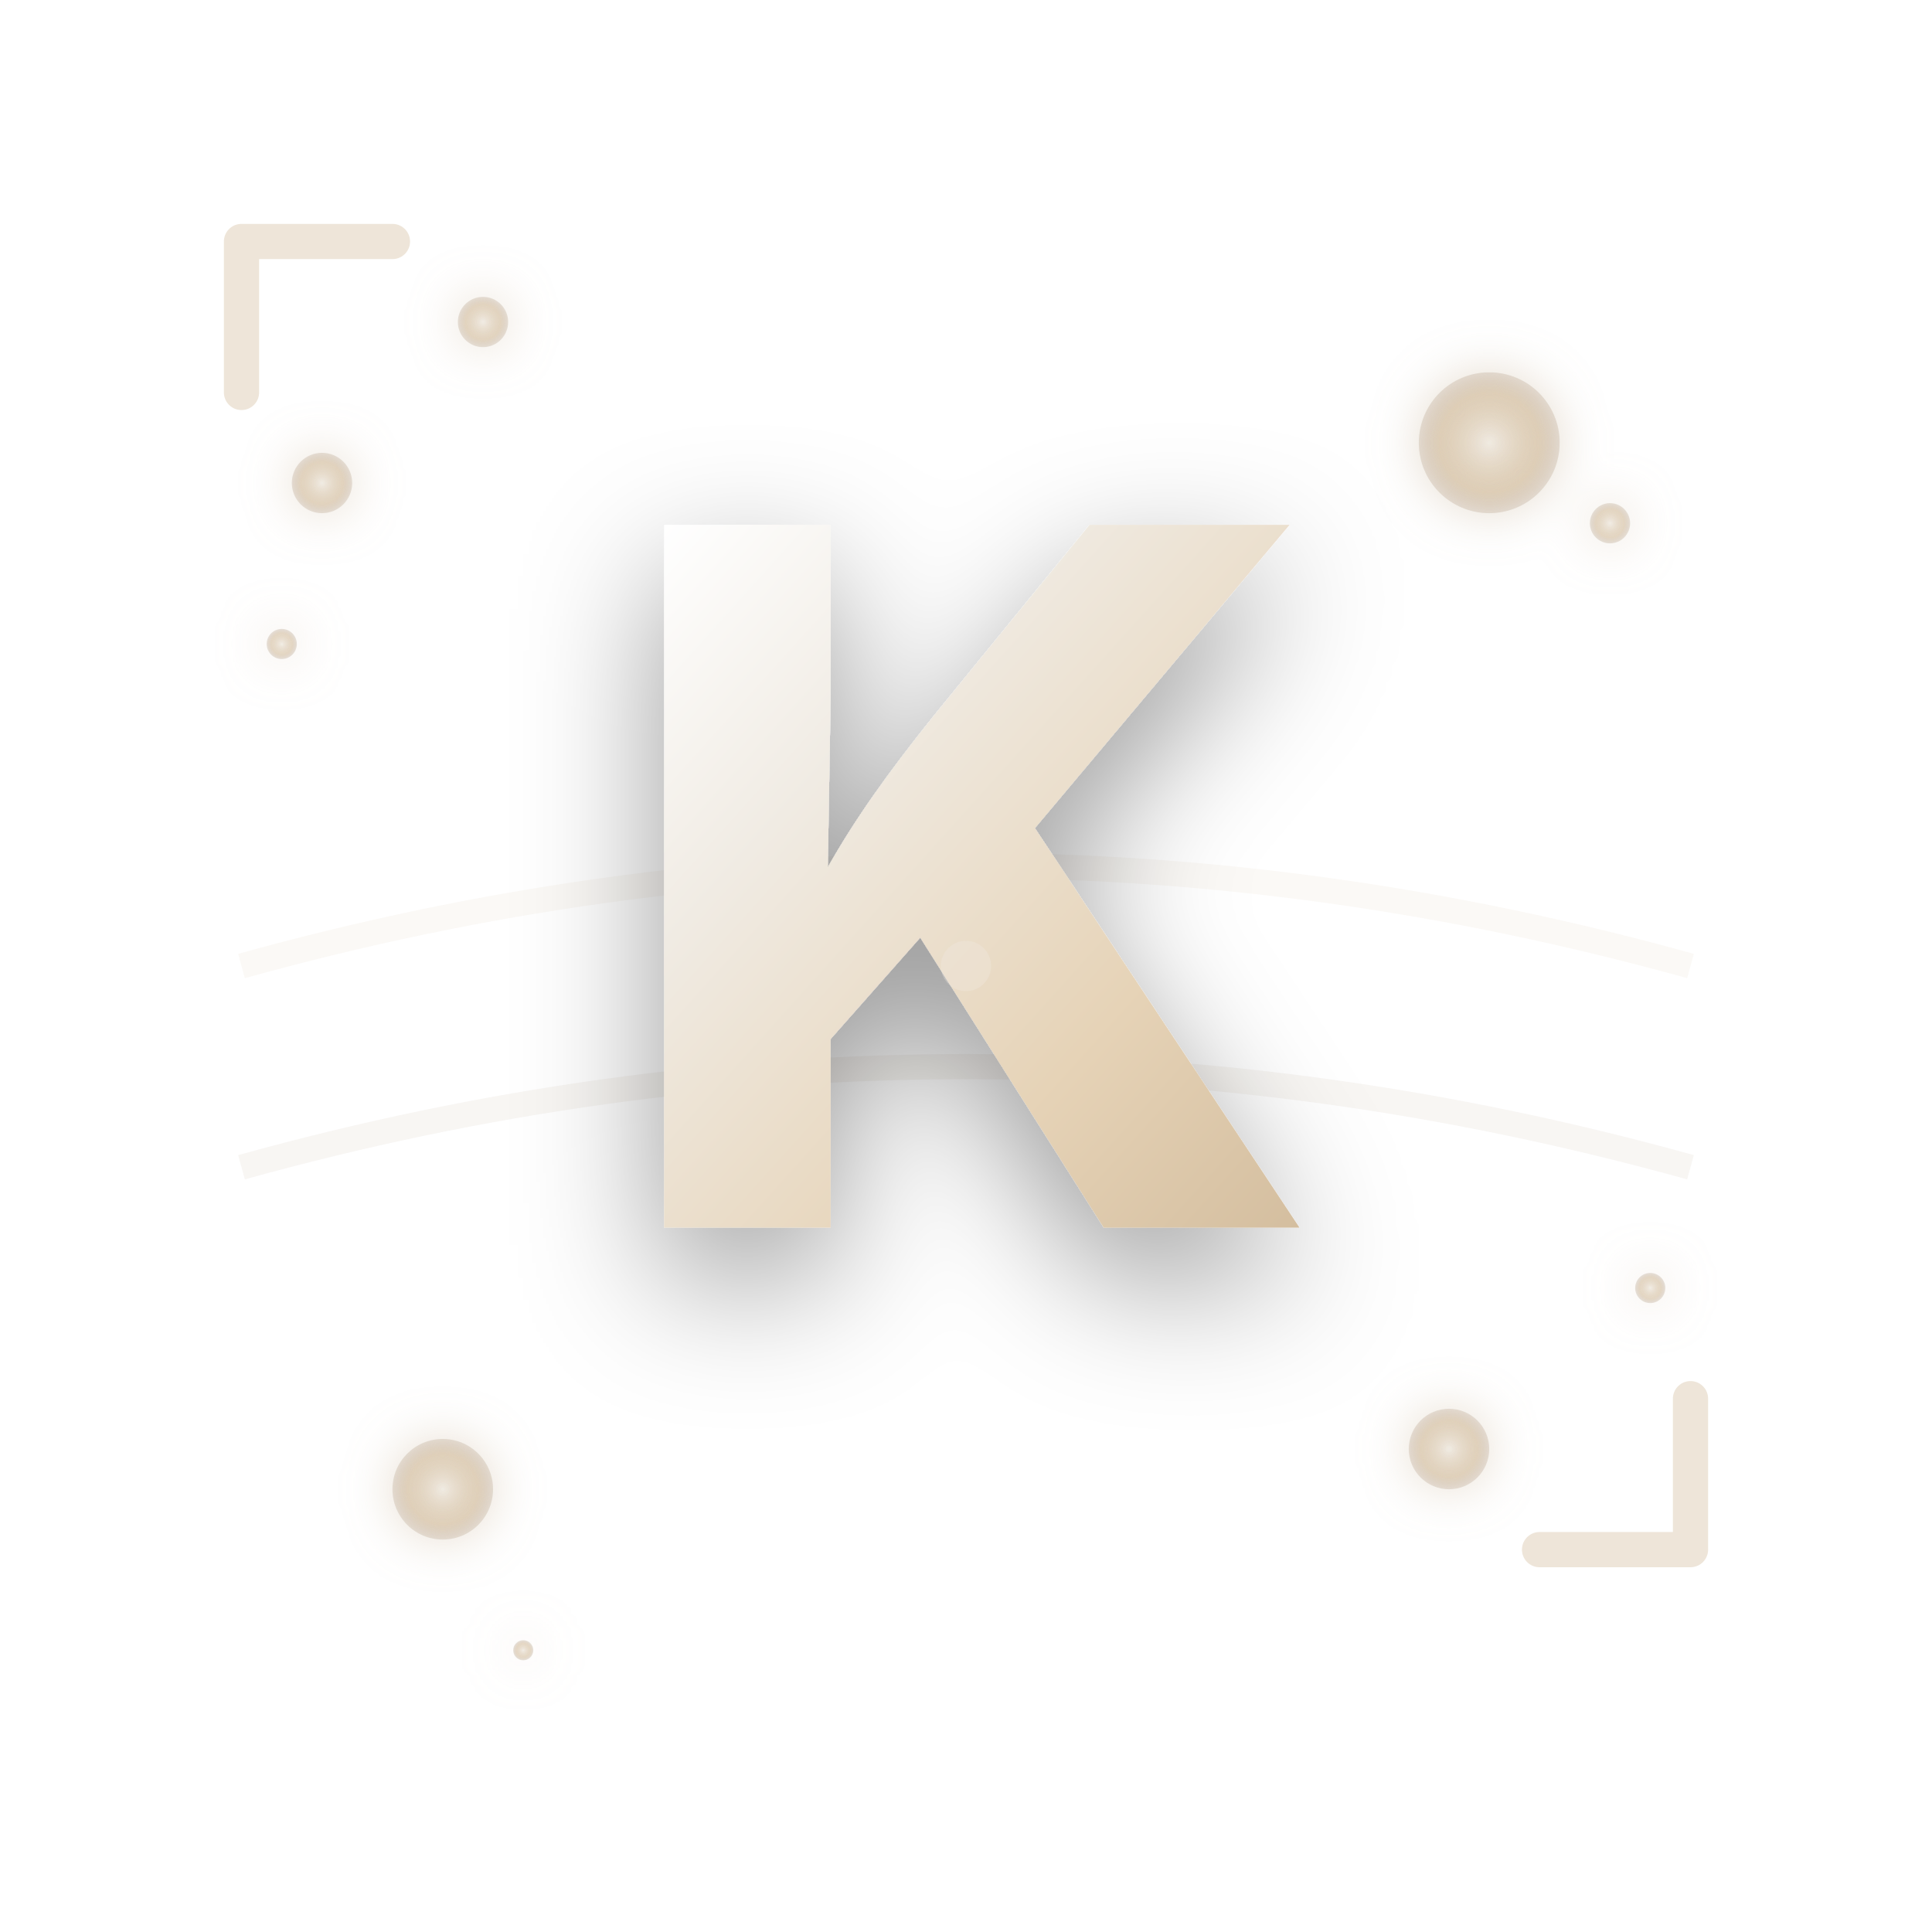
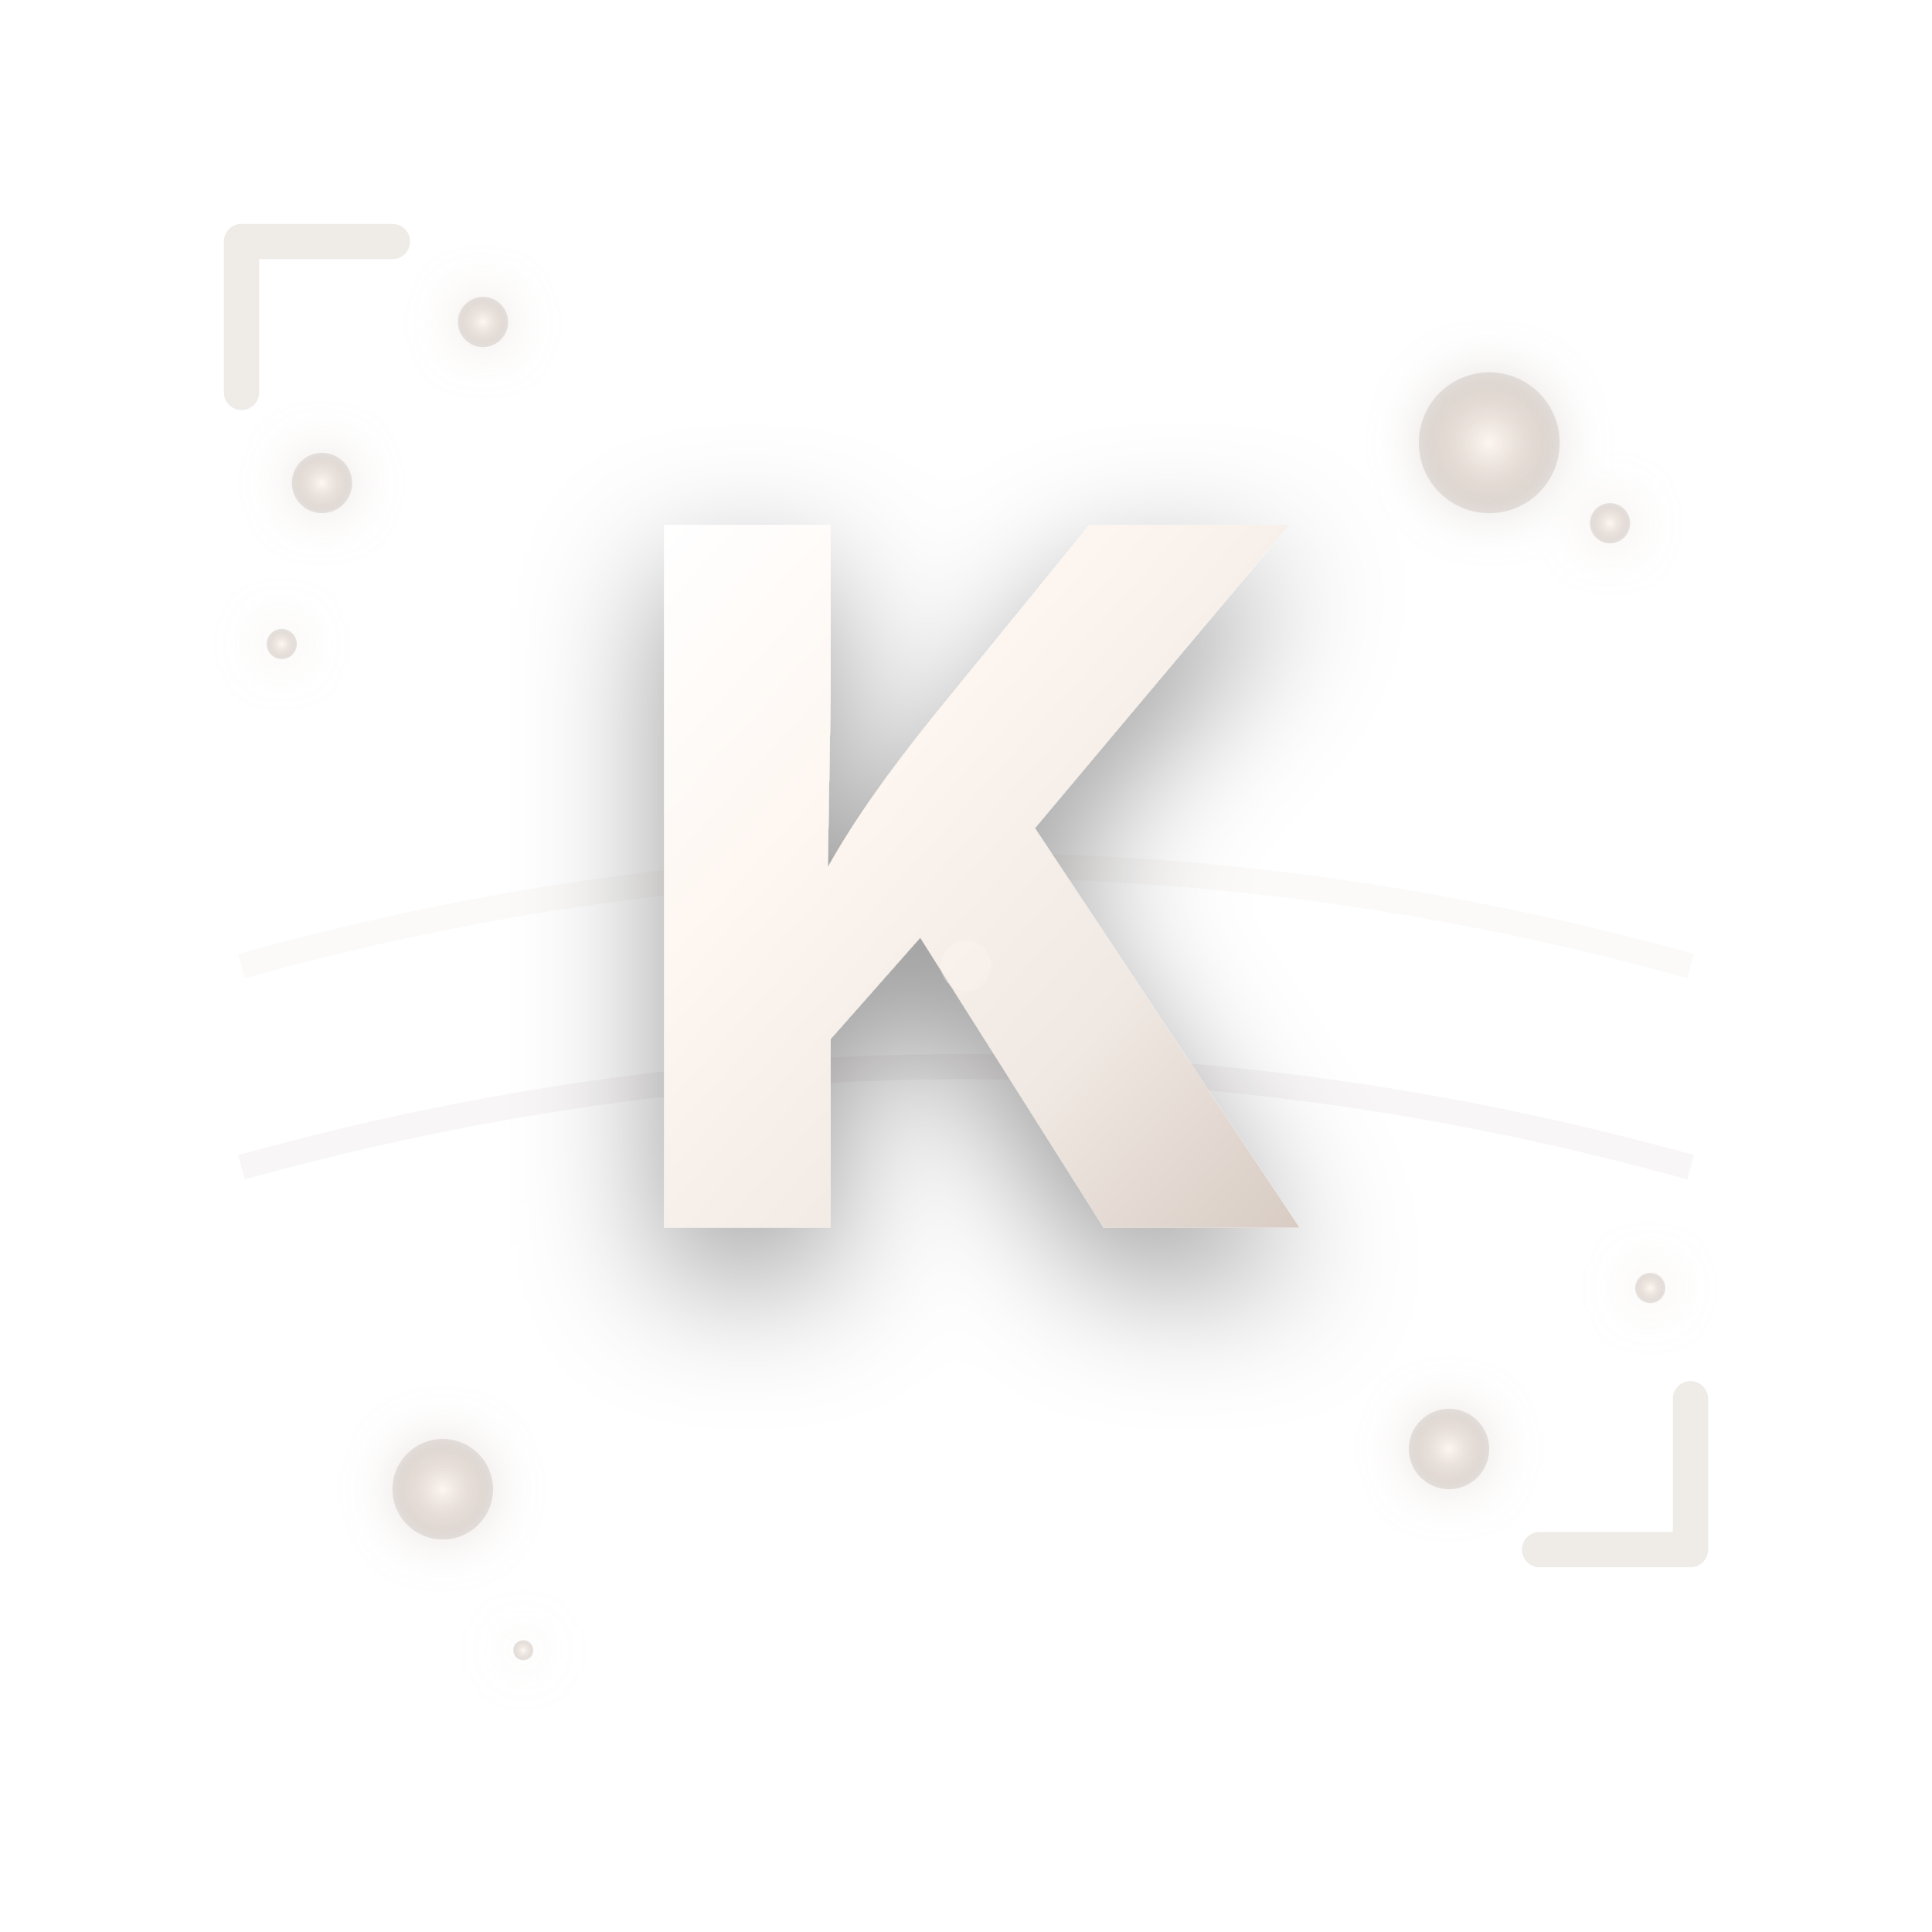
<svg xmlns="http://www.w3.org/2000/svg" fill="none" viewBox="0 0 192 192" height="192" width="192">
  <defs>
    <linearGradient id="icon192LetterK" x1="0%" y1="0%" x2="100%" y2="100%">
      <stop offset="0%" style="stop-color:#FFFFFF" />
-       <stop offset="30%" style="stop-color:#F0EBE3" />
-       <stop offset="70%" style="stop-color:#E6D3B7" />
-       <stop offset="100%" style="stop-color:#D4BE9F" />
+       <stop offset="30%" style="stop-color:#FEF7F2" />
+       <stop offset="70%" style="stop-color:#F0E8E2" />
+       <stop offset="100%" style="stop-color:#D8CCC4" />
    </linearGradient>
    <radialGradient id="icon192AccentGradient" cx="50%" cy="50%" r="50%">
-       <stop offset="0%" style="stop-color:#F0EBE3" stop-opacity="0.9" />
-       <stop offset="70%" style="stop-color:#D4BE9F" stop-opacity="0.6" />
-       <stop offset="100%" style="stop-color:#B5A089" stop-opacity="0.3" />
+       <stop offset="0%" style="stop-color:#FEF7F2" stop-opacity="0.9" />
+       <stop offset="70%" style="stop-color:#D8CCC4" stop-opacity="0.6" />
+       <stop offset="100%" style="stop-color:#B4A79F" stop-opacity="0.3" />
    </radialGradient>
    <filter id="icon192Glow" x="-50%" y="-50%" width="200%" height="200%">
      <feGaussianBlur stdDeviation="2.5" result="coloredBlur" />
      <feMerge>
        <feMergeNode in="coloredBlur" />
        <feMergeNode in="SourceGraphic" />
      </feMerge>
    </filter>
    <filter id="icon192LetterShadow" x="-50%" y="-50%" width="200%" height="200%">
      <feDropShadow dx="0" dy="5" stdDeviation="7" flood-color="#000000" flood-opacity="0.4" />
    </filter>
  </defs>
  <g opacity="0.1">
-     <path d="M24,96 Q96,76 168,96" stroke="#D4BE9F" stroke-width="2.5" fill="none" />
-     <path d="M24,116 Q96,96 168,116" stroke="#B5A089" stroke-width="2.5" fill="none" />
+     <path d="M24,96 Q96,76 168,96" stroke="#D8CCC4" stroke-width="2.5" fill="none" />
+     <path d="M24,116 Q96,96 168,116" stroke="#B4A79F" stroke-width="2.5" fill="none" />
  </g>
  <g filter="url(#icon192Glow)">
    <circle cx="148" cy="44" r="7" fill="url(#icon192AccentGradient)" />
    <circle cx="44" cy="148" r="5" fill="url(#icon192AccentGradient)" />
    <circle cx="144" cy="144" r="4" fill="url(#icon192AccentGradient)" />
    <circle cx="32" cy="48" r="3" fill="url(#icon192AccentGradient)" />
    <circle cx="48" cy="32" r="2.5" fill="url(#icon192AccentGradient)" />
    <circle cx="160" cy="52" r="2" fill="url(#icon192AccentGradient)" />
    <circle cx="28" cy="64" r="1.5" fill="url(#icon192AccentGradient)" />
    <circle cx="164" cy="128" r="1.5" fill="url(#icon192AccentGradient)" />
    <circle cx="52" cy="164" r="1" fill="url(#icon192AccentGradient)" />
  </g>
  <text x="96" y="122" text-anchor="middle" font-family="Inter, system-ui, sans-serif" font-size="96" font-weight="800" fill="url(#icon192LetterK)" filter="url(#icon192LetterShadow)">
    K
  </text>
  <g opacity="0.4">
-     <path d="M24,24 L39,24 M24,24 L24,39" stroke="#D4BE9F" stroke-width="3.5" stroke-linecap="round" />
-     <path d="M168,154 L153,154 M168,154 L168,139" stroke="#D4BE9F" stroke-width="3.5" stroke-linecap="round" />
+     <path d="M24,24 L39,24 M24,24 L24,39" stroke="#D8CCC4" stroke-width="3.5" stroke-linecap="round" />
+     <path d="M168,154 L153,154 M168,154 L168,139" stroke="#D8CCC4" stroke-width="3.5" stroke-linecap="round" />
  </g>
-   <circle cx="96" cy="96" r="2.5" fill="#F0EBE3" opacity="0.3" />
+   <circle cx="96" cy="96" r="2.5" fill="#FEF7F2" opacity="0.3" />
</svg>
